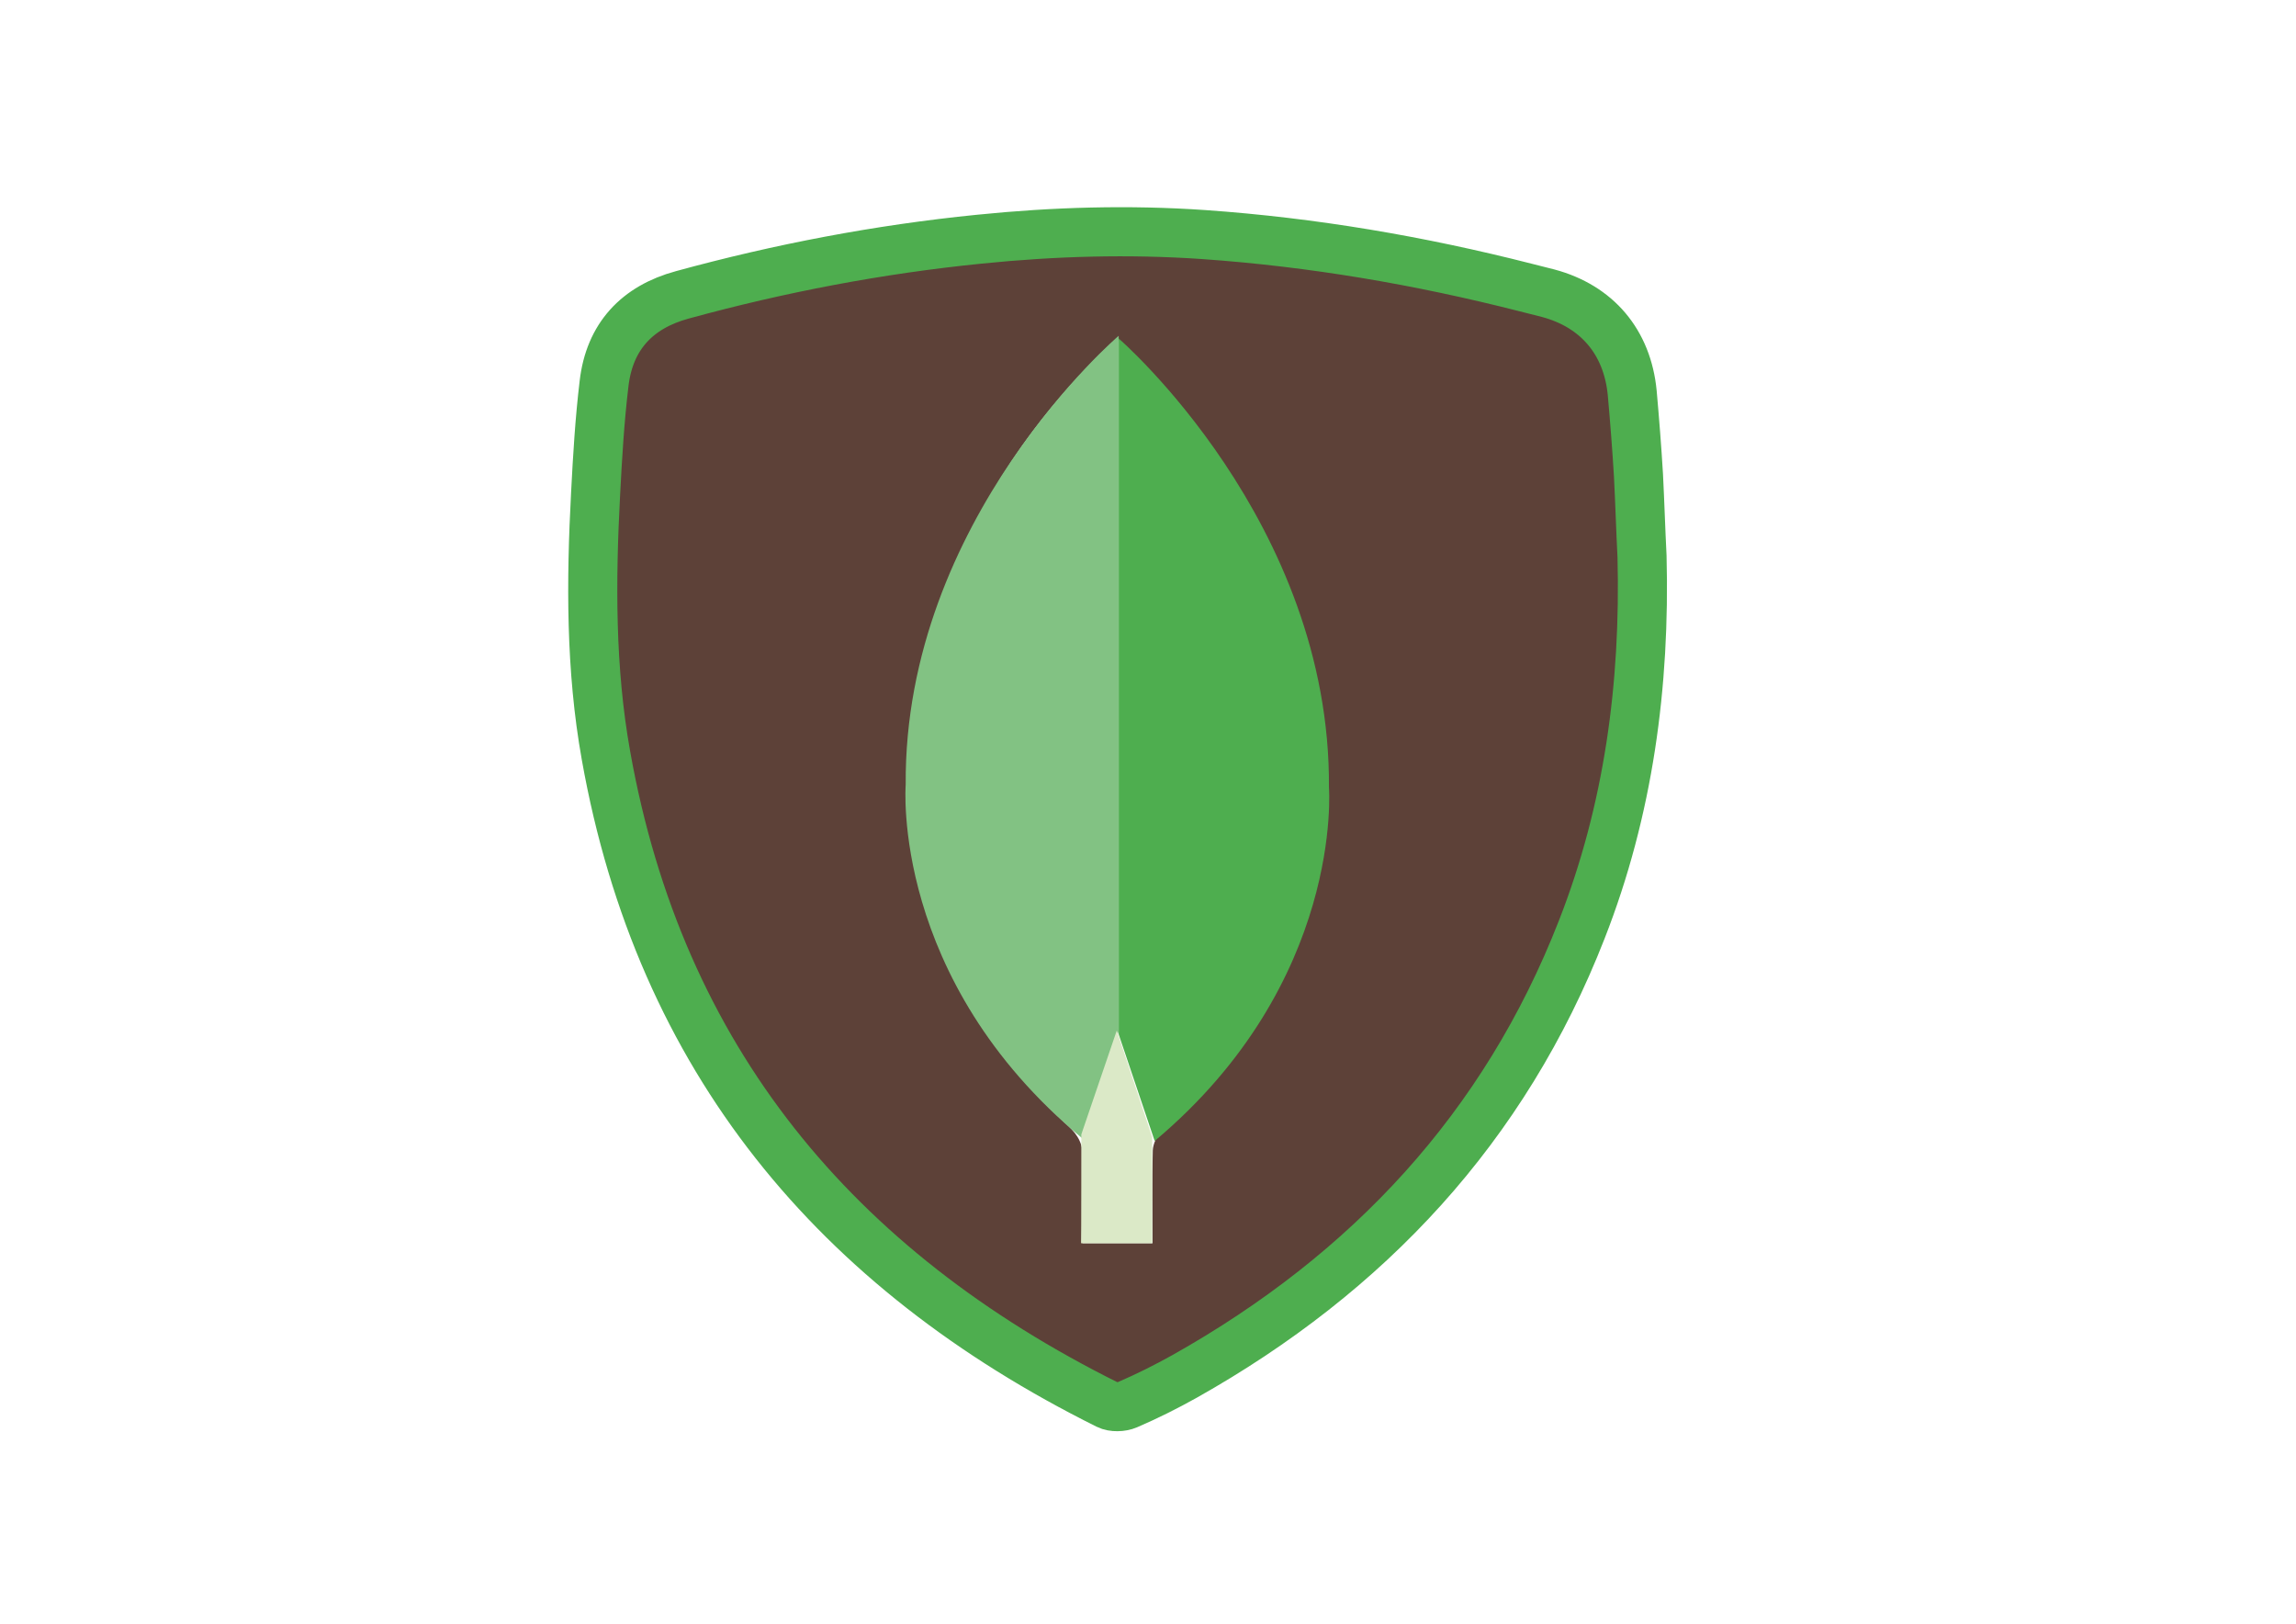
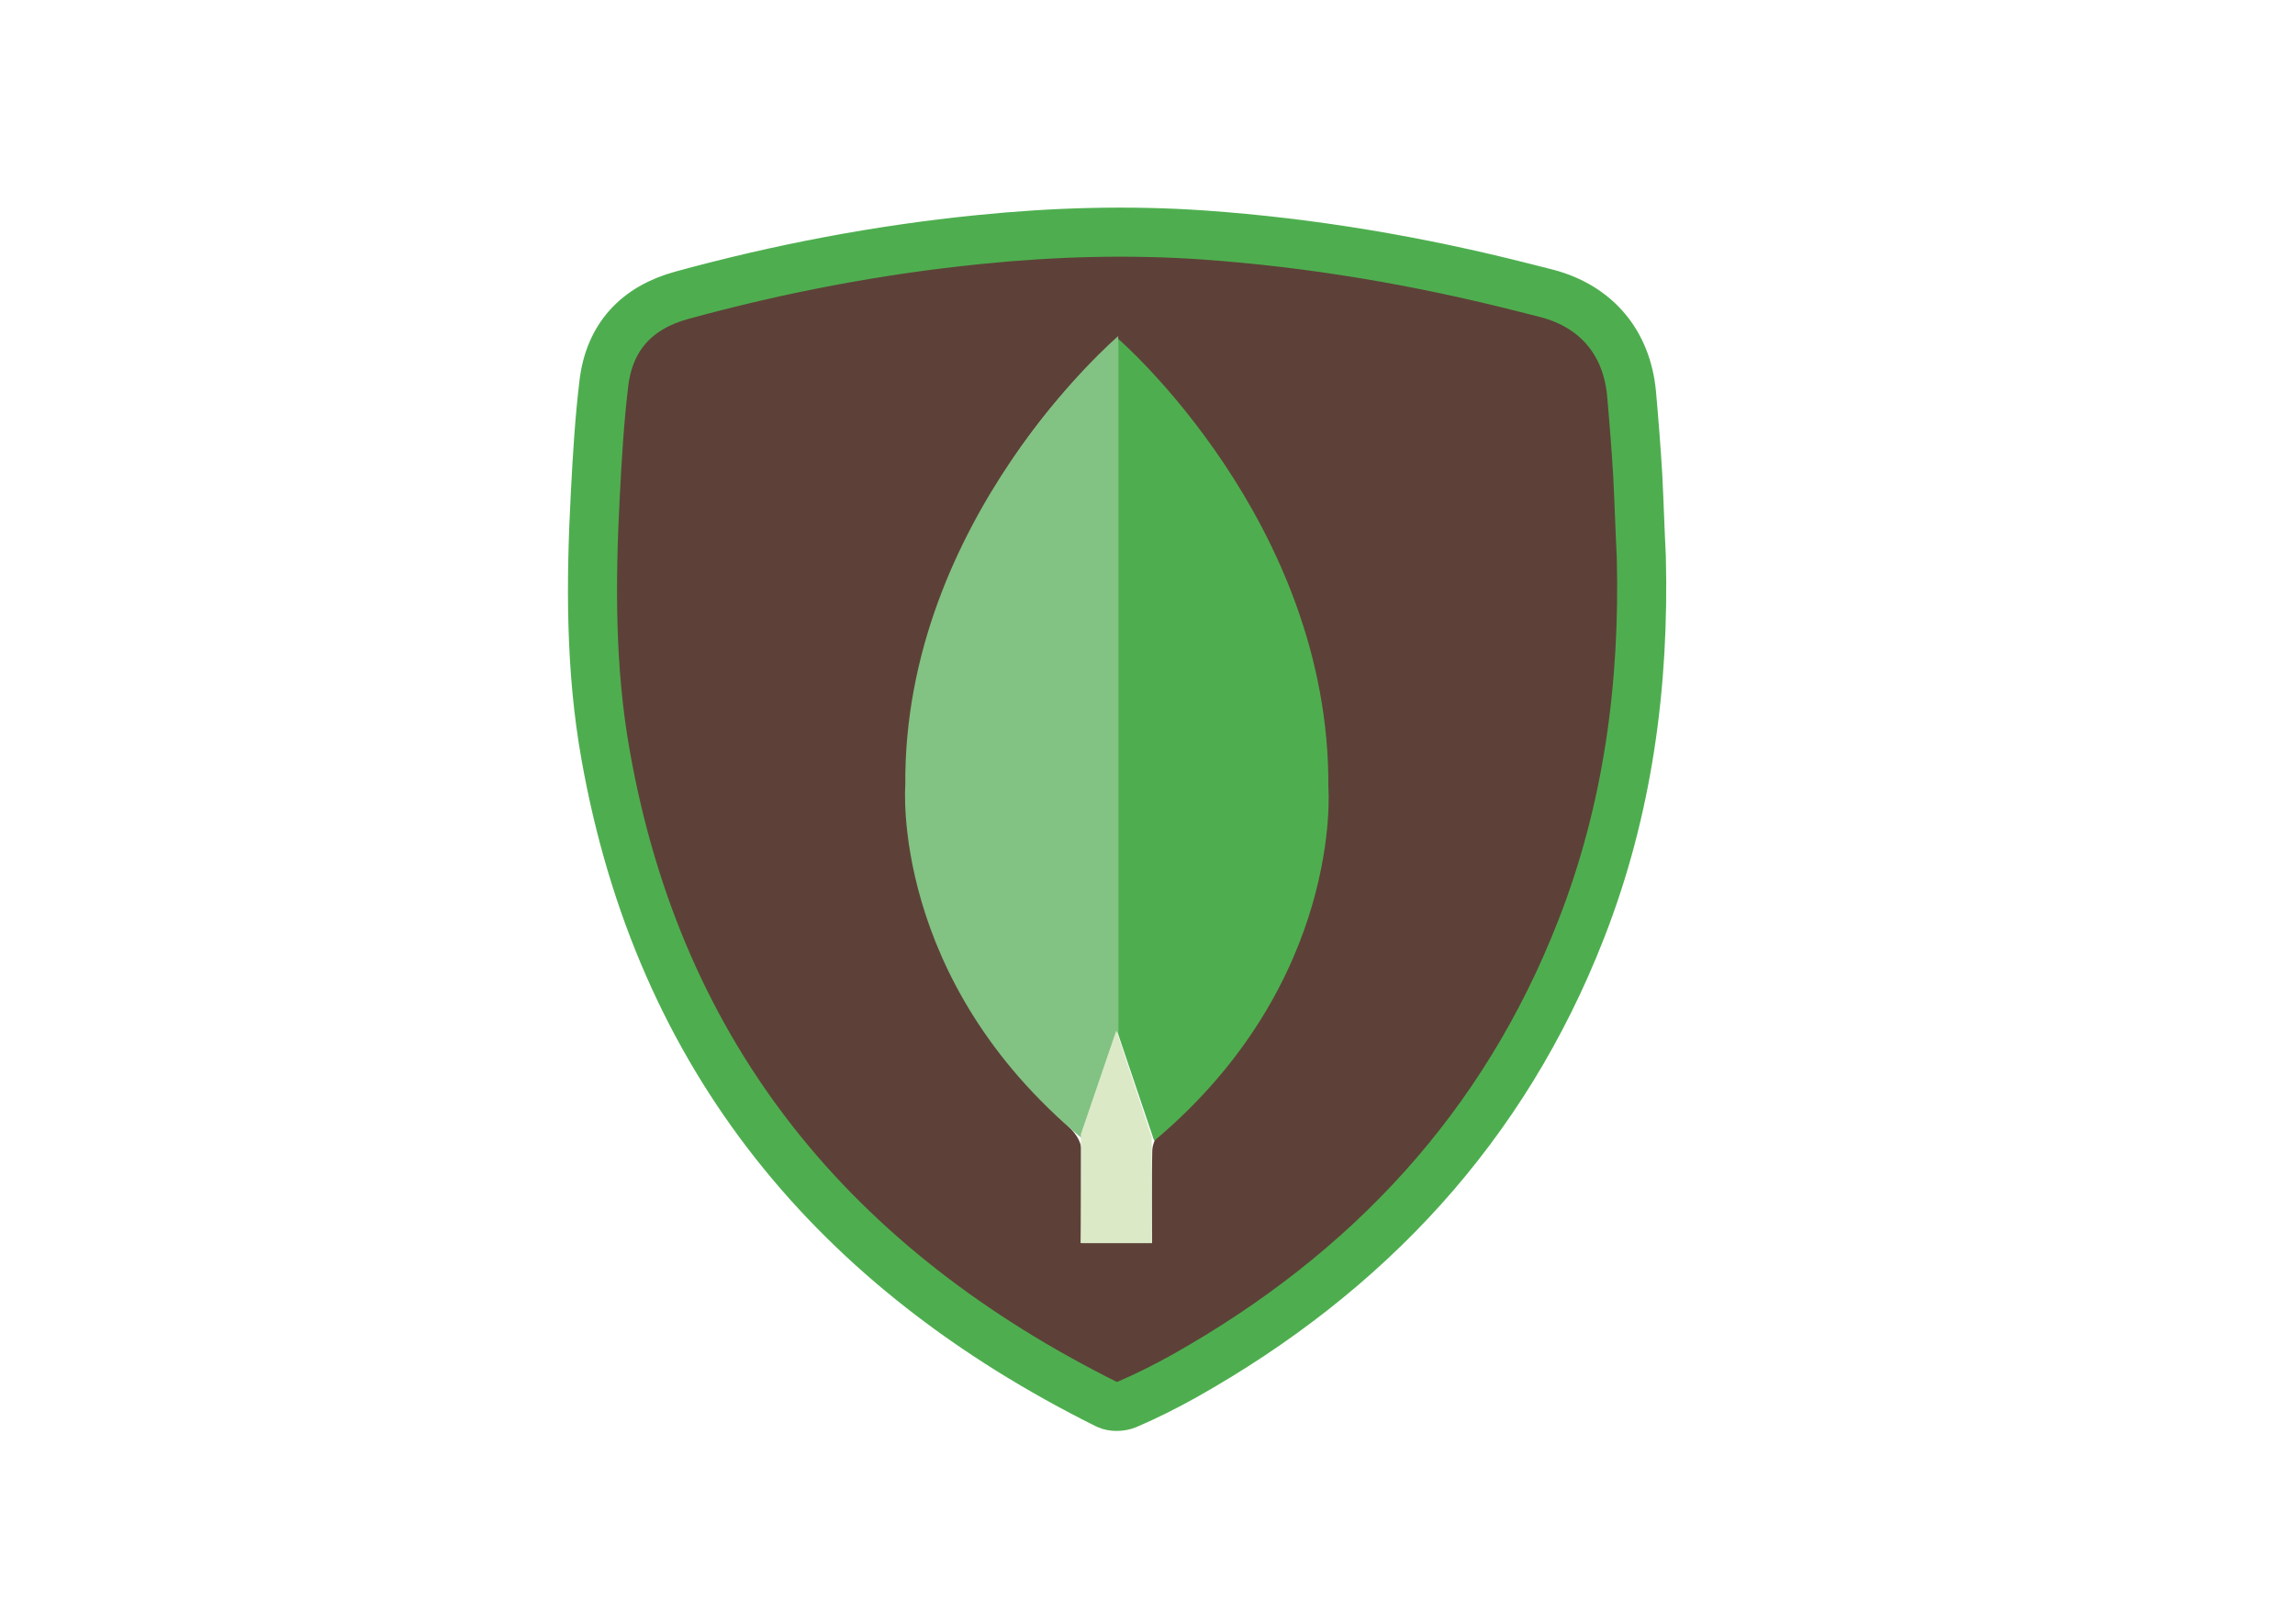
- <svg xmlns="http://www.w3.org/2000/svg" version="1.1" id="Calque_3" x="0px" y="0px" viewBox="0 0 841.9 595.3" style="enable-background:new 0 0 841.9 595.3;" xml:space="preserve">
+ <svg xmlns="http://www.w3.org/2000/svg" version="1.1" id="Calque_3" x="0px" y="0px" viewBox="0 0 841.9 595.3" style="enable-background:new 0 0 841.9 595.3;" xml:space="preserve" width="212" height="150">
  <style type="text/css">
	.st0{fill:#5D4138;}
	.st1{fill:none;stroke:#4EAE4F;stroke-width:18;stroke-miterlimit:10;}
	.st2{fill:#4EAE4F;}
	.st3{fill:#82C283;}
	.st4{fill:#DBE9C7;}
</style>
  <g id="XMLID_1_">
    <path id="XMLID_123_" class="st0" d="M602.1,204c1.2,47-4.9,92.9-22.1,136.8c-28.3,72.5-78.2,125.9-145.6,163.8   c-6.8,3.8-13.8,7.3-21,10.4c-2.1,0.9-5.3,1-7.3,0c-99.7-49.6-164.1-126.7-183.9-238c-5.7-31.8-5.5-64-3.8-96.1   c0.7-13.5,1.5-27,3.1-40.3c2-17.2,12.1-28,28.7-32.5C286,98.3,322.2,91.4,359,87.7c27.5-2.8,54.9-3.6,82.4-1.7   c39.9,2.8,79.2,9.5,118,19.4c2.8,0.7,5.5,1.4,8.3,2.1c17.9,4.8,29,17.9,30.8,36.5c0.9,10.1,1.7,20.2,2.3,30.3   C601.3,184.1,601.6,194.1,602.1,204z M409.6,124.1c-1.4,1.2-2.4,2-3.3,2.9c-29.2,28.1-50.7,61.1-63.1,99.7   c-10.8,33.7-14.2,68-4.8,102.8c9,33.2,28.1,60.2,53.2,83.2c3.8,3.5,5.7,7,5.4,12.3c-0.4,10.2-0.1,20.5-0.1,30.8   c8.9,0,17.1,0,25.7,0c0-11.7-0.2-22.8,0.1-34c0.1-2.5,1.5-5.4,3.2-7.2c4.6-5.1,9.9-9.7,14.6-14.8c34.2-36.9,50-80.2,44.5-130.6   c-3.8-34.9-15.8-66.8-34.6-96.3C439,155,425.7,138.7,409.6,124.1z" />
    <path id="XMLID_48_" class="st1" d="M602.1,204c1.2,47-4.9,92.9-22.1,136.8c-28.3,72.5-78.2,125.9-145.6,163.8   c-6.8,3.8-13.8,7.3-21,10.4c-2.1,0.9-5.3,1-7.3,0c-99.7-49.6-164.1-126.7-183.9-238c-5.7-31.8-5.5-64-3.8-96.1   c0.7-13.5,1.5-27,3.1-40.3c2-17.2,12.1-28,28.7-32.5C286,98.3,322.2,91.4,359,87.7c27.5-2.8,54.9-3.6,82.4-1.7   c39.9,2.8,79.2,9.5,118,19.4c2.8,0.7,5.5,1.4,8.3,2.1c17.9,4.8,29,17.9,30.8,36.5c0.9,10.1,1.7,20.2,2.3,30.3   C601.3,184.1,601.6,194.1,602.1,204z" />
    <path id="XMLID_51_" class="st2" d="M410.2,124.1c0,0,77.8,67.2,77.1,164.6c0,0,5.6,71.3-63.9,129.6l-13.2-39.1V124.1z" />
    <path id="XMLID_65_" class="st3" d="M410.2,123.1c0,0-78.8,67.2-78.1,164.6c0,0-5.6,71.3,64.7,129.6l13.4-39.1V123.1z" />
    <path id="XMLID_67_" class="st4" d="M396.5,415.9l13-38.1l13,39.1v38.9h-26.1C396.5,455.8,396.5,414.3,396.5,415.9z" />
  </g>
</svg>
